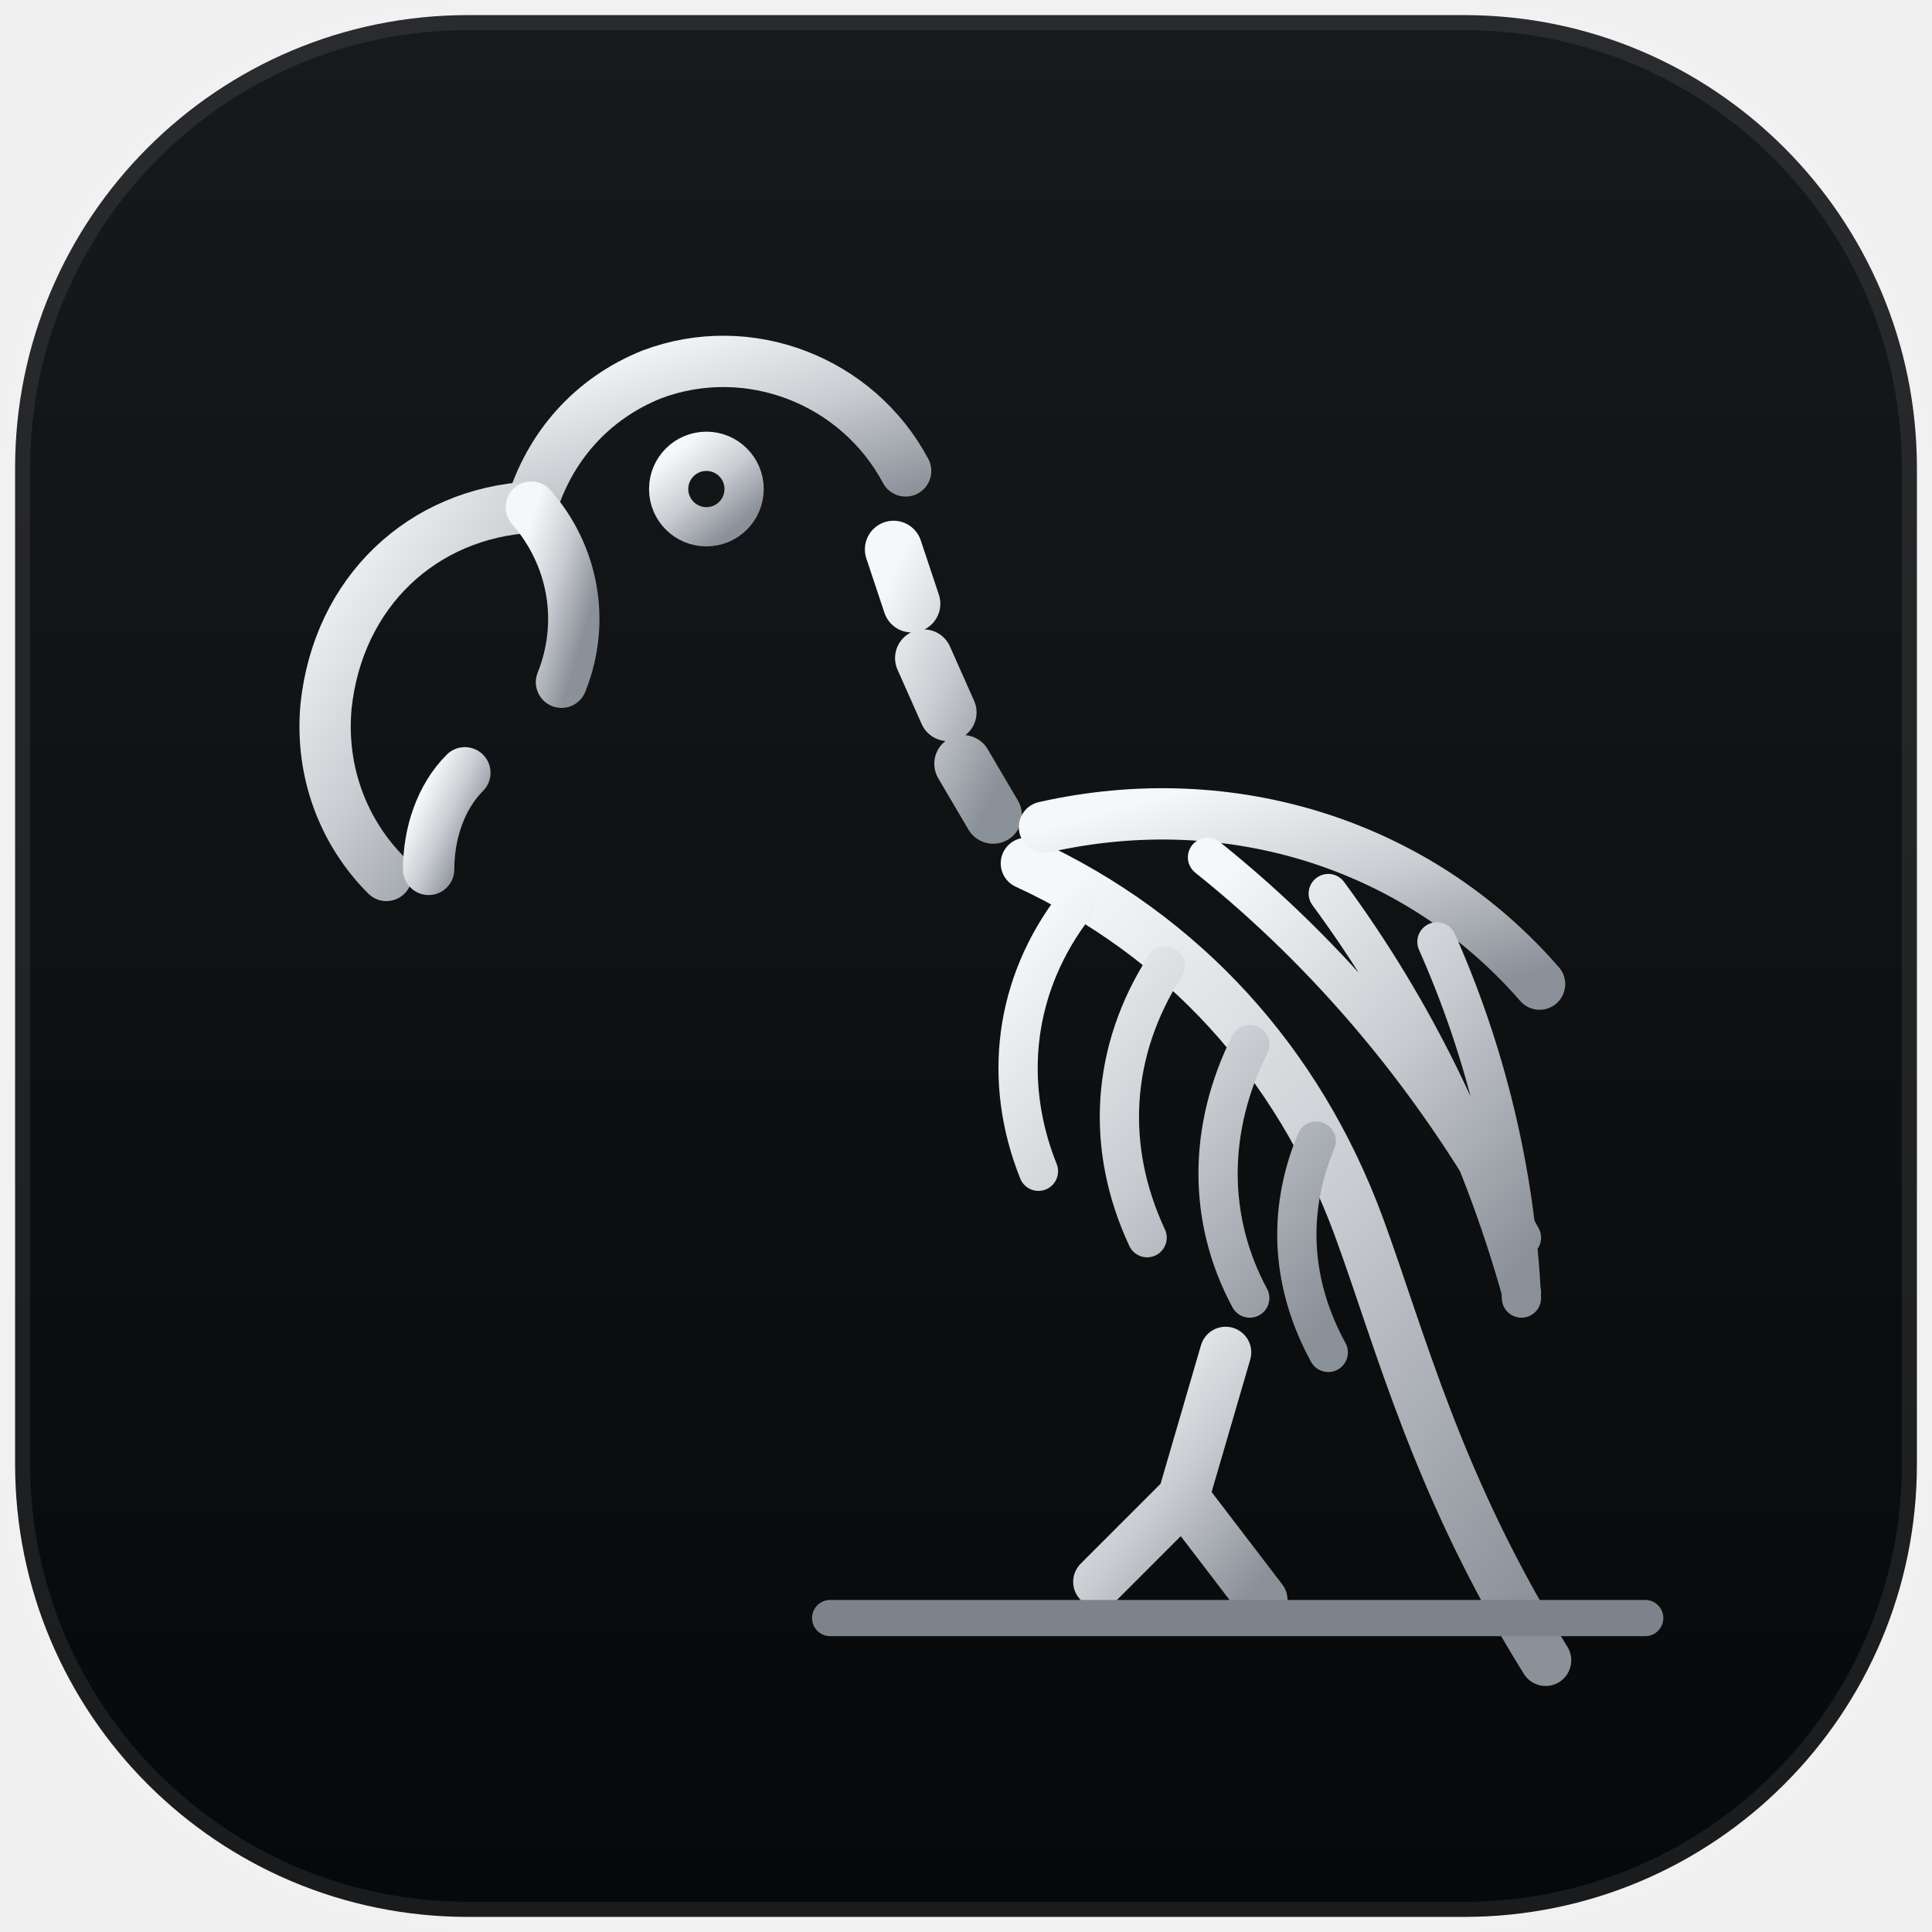
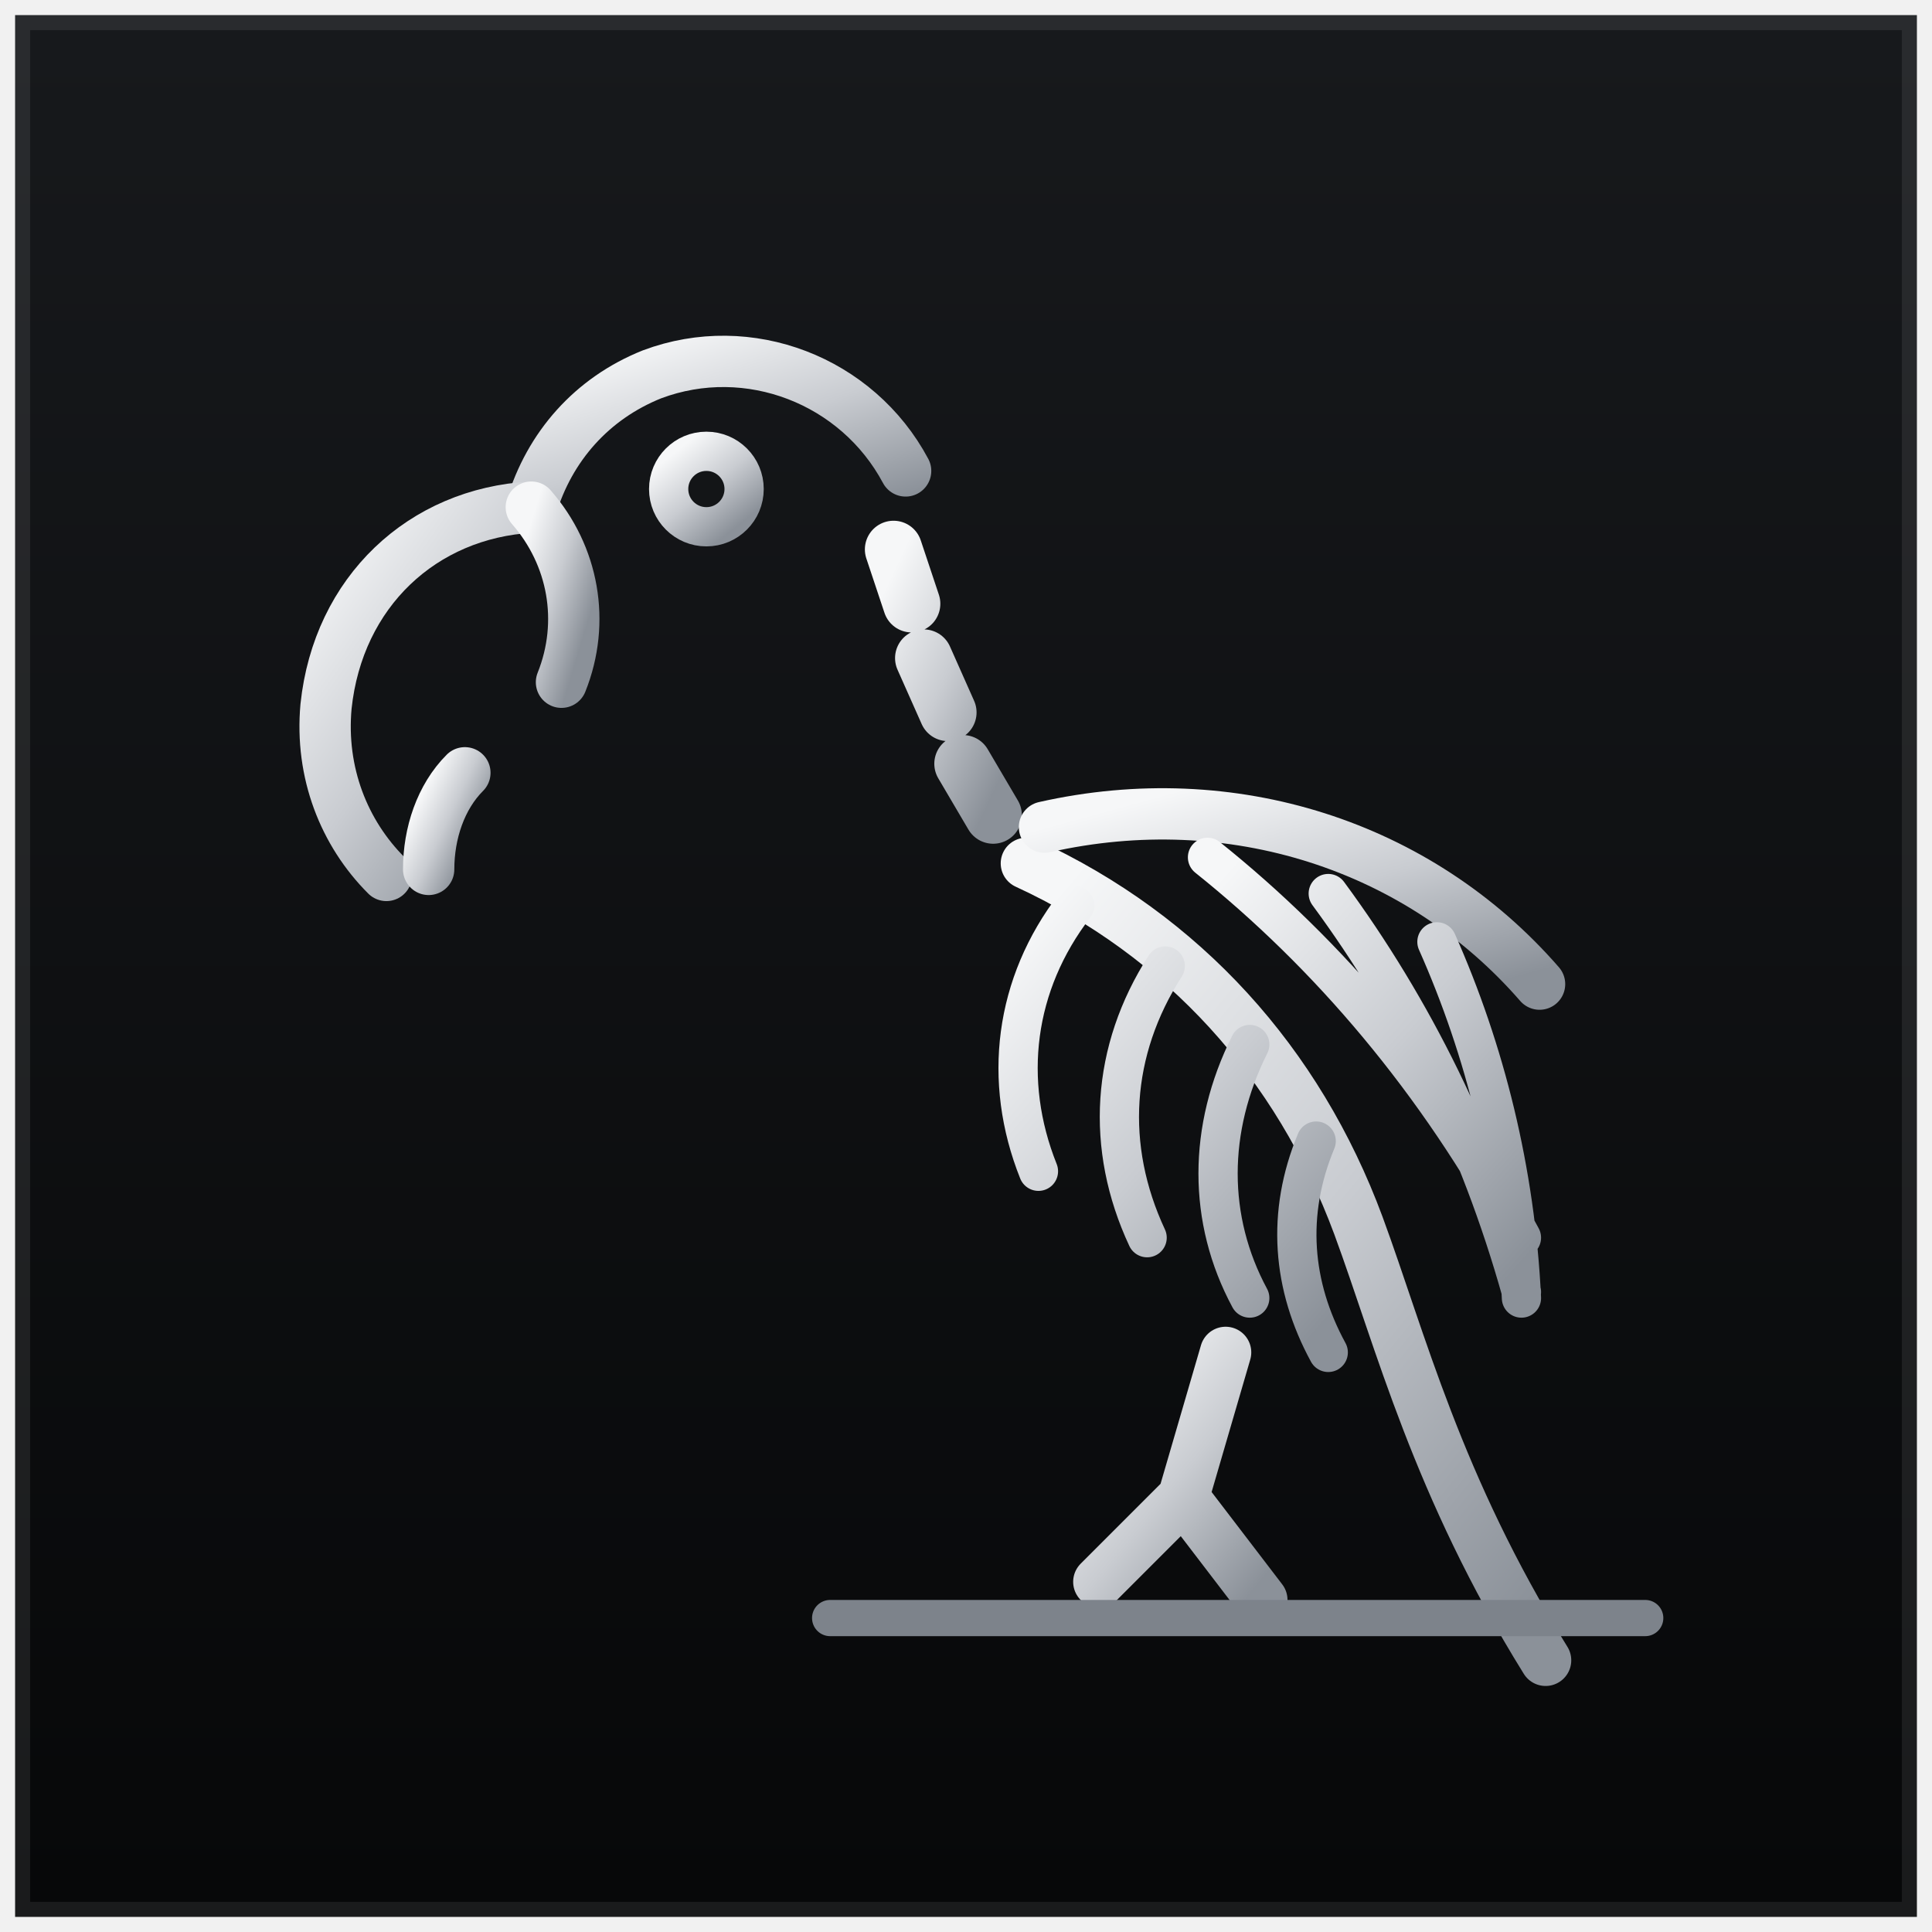
<svg xmlns="http://www.w3.org/2000/svg" viewBox="0 0 64 64">
  <defs>
    <linearGradient id="kea-bg" x1="0" y1="0" x2="0" y2="1">
      <stop offset="0" stop-color="#17191c" />
      <stop offset="1" stop-color="#070809" />
    </linearGradient>
    <linearGradient id="kea-silver" x1="0.1" y1="0" x2="0.9" y2="1">
      <stop offset="0" stop-color="#f6f7f8" />
      <stop offset="0.5" stop-color="#c9ccd1" />
      <stop offset="1" stop-color="#8b9199" />
    </linearGradient>
  </defs>
-   <rect x="0.5" y="0.5" width="63" height="63" rx="15" fill="url(#kea-bg)" stroke="#ffffff" stroke-opacity="0.08" />
+   <rect x="0.5" y="0.5" width="63" height="63" rx="0" fill="url(#kea-bg)" stroke="#ffffff" stroke-opacity="0.08" />
  <g fill="none" stroke="url(#kea-silver)" stroke-linecap="round" stroke-linejoin="round" stroke-width="1.7">
    <path d="M30 15.6c-1.6-3-5.2-4.4-8.4-3.2-2 .8-3.4 2.4-4 4.4" />
    <path d="M17.6 16.8c-3.6.2-6.4 2.8-6.8 6.6-.2 2.2.6 4.2 2 5.6" />
    <path d="M17.6 16.8c1.4 1.6 1.8 3.8 1 5.8" />
    <path d="M15.4 25.6c-.8.8-1.2 2-1.2 3.2" />
    <circle cx="23.4" cy="16.2" r="1.25" stroke-width="1.3" />
    <path d="M29.6 18.2l.6 1.8M30.6 21.8l.8 1.8M31.9 25.3l1 1.7" stroke-width="1.9" />
    <path d="M34 28.6c5.2 2.4 9 6.6 11 12 1.4 3.8 2.6 8.6 6.2 14.4" />
    <path d="M35.6 30c-2 2.6-2.4 5.8-1.2 8.8M38.6 32c-1.8 2.8-2 6-.6 9M41.4 34.6c-1.4 2.8-1.4 5.8 0 8.4M43.6 37.8c-1 2.4-.8 4.8.4 7" stroke-width="1.3" />
    <path d="M34.6 27.4c6.2-1.4 12.4.6 16.4 5.2" />
    <path d="M40 28.4c4 3.2 7.6 7.4 10.4 12.6M44 29.6c2.8 3.8 5 8.2 6.4 13.2M47.6 31.2c1.6 3.6 2.6 7.6 2.8 11.8" stroke-width="1.3" />
    <path d="M40.6 44.8l-1.4 4.8 2.6 3.4M39.2 49.6l-2.8 2.8" />
    <path d="M27.5 53.6h27" stroke="#7d838b" stroke-width="1.2" />
  </g>
</svg>
